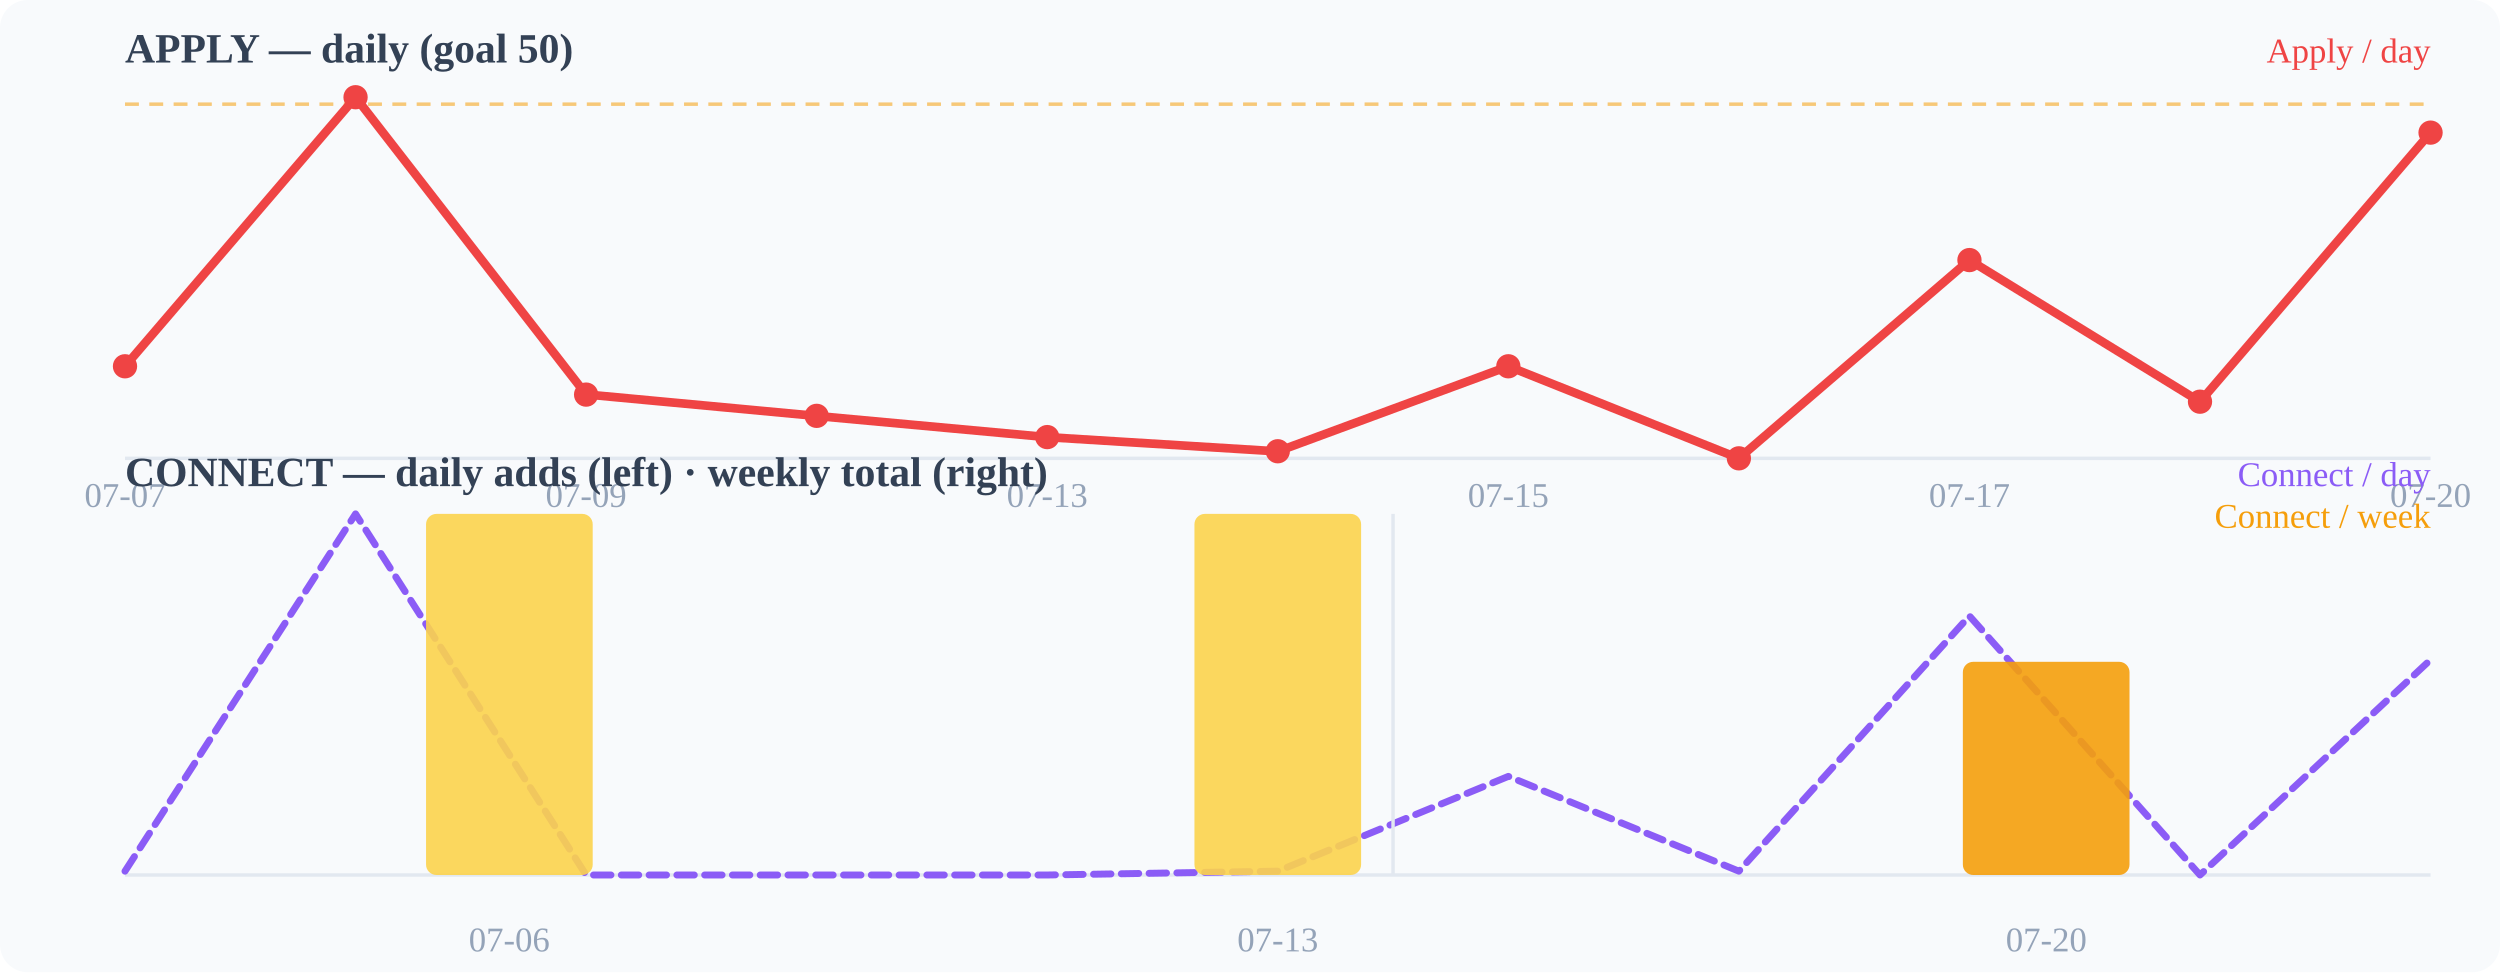
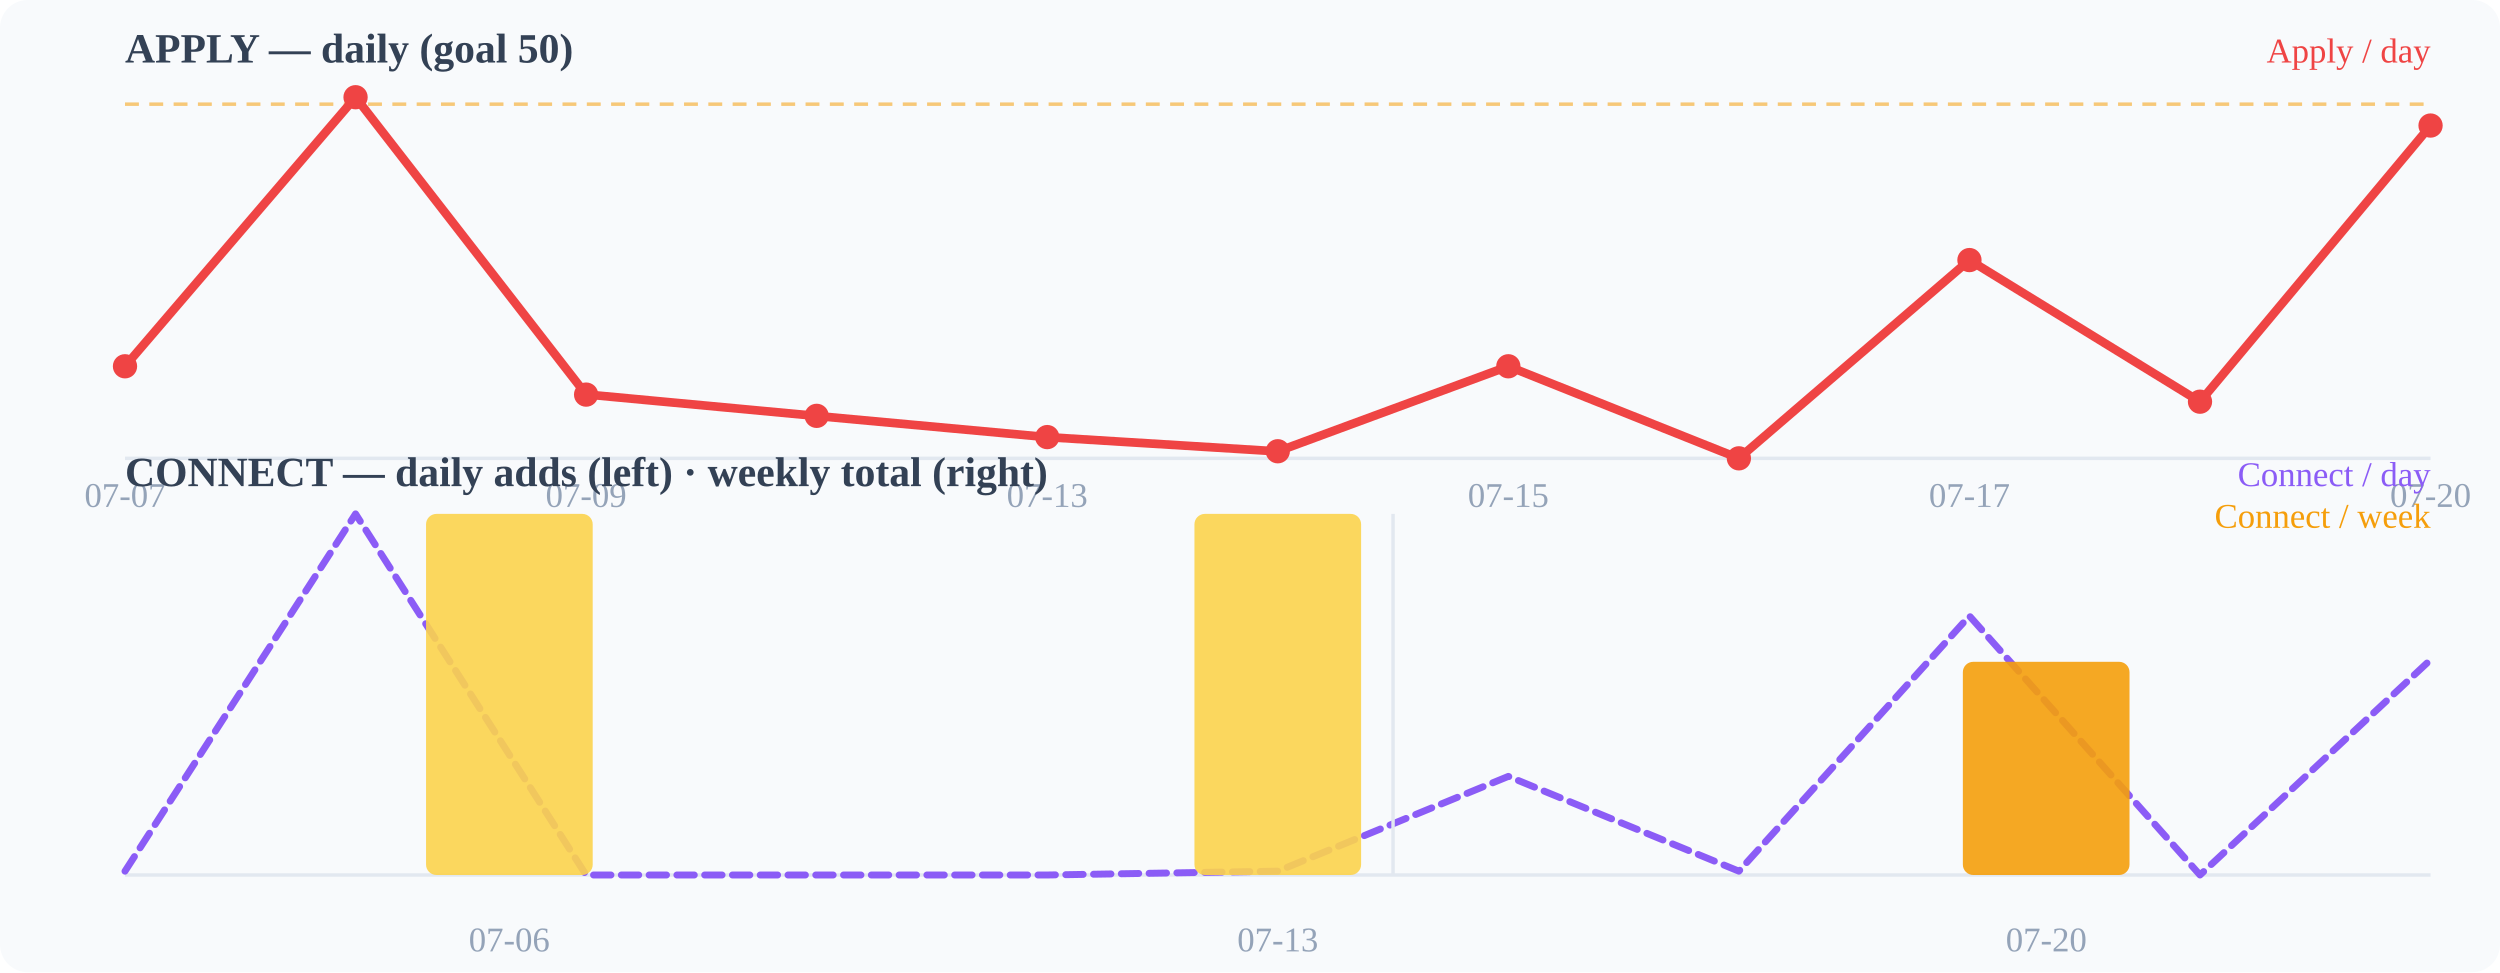
<svg xmlns="http://www.w3.org/2000/svg" width="720" height="280" viewBox="0 0 720 280">
  <rect width="720" height="280" fill="#f8fafc" rx="8" />
  <text x="36" y="18" font-size="12" font-weight="600" fill="#334155">APPLY — daily (goal 50)</text>
  <line x1="36" y1="132" x2="700" y2="132" stroke="#e2e8f0" stroke-width="1" />
  <line x1="36" y1="30.0" x2="700" y2="30.0" stroke="#f59e0b" stroke-width="1" stroke-dasharray="4 3" opacity="0.55" />
-   <polyline points="36.0,105.5 102.4,28.0 168.8,113.6 235.2,119.8 301.6,125.9 368.0,130.0 434.4,105.5 500.8,132.0 567.2,74.9 633.6,115.7 700.0,38.2" fill="none" stroke="#ef4444" stroke-width="2.5" stroke-linecap="round" stroke-linejoin="round" />
+   <polyline points="36.0,105.5 102.4,28.0 168.8,113.6 235.2,119.8 301.6,125.9 368.0,130.0 434.4,105.5 500.8,132.0 567.2,74.9 633.6,115.7 700.0,36.2" fill="none" stroke="#ef4444" stroke-width="2.5" stroke-linecap="round" stroke-linejoin="round" />
  <circle cx="36" cy="105.49" r="3.5" fill="#ef4444" />
  <circle cx="102.4" cy="28" r="3.5" fill="#ef4444" />
  <circle cx="168.8" cy="113.647" r="3.5" fill="#ef4444" />
  <circle cx="235.2" cy="119.765" r="3.5" fill="#ef4444" />
  <circle cx="301.6" cy="125.882" r="3.5" fill="#ef4444" />
  <circle cx="368" cy="129.961" r="3.5" fill="#ef4444" />
  <circle cx="434.4" cy="105.49" r="3.5" fill="#ef4444" />
  <circle cx="500.8" cy="132" r="3.5" fill="#ef4444" />
  <circle cx="567.2" cy="74.902" r="3.5" fill="#ef4444" />
  <circle cx="633.6" cy="115.686" r="3.5" fill="#ef4444" />
-   <circle cx="700" cy="38.196" r="3.5" fill="#ef4444" />
+   <circle cx="700" cy="36.157" r="3.5" fill="#ef4444" />
  <text x="36" y="146" font-size="10" fill="#94a3b8" text-anchor="middle">07-07</text>
  <text x="168.8" y="146" font-size="10" fill="#94a3b8" text-anchor="middle">07-09</text>
  <text x="301.6" y="146" font-size="10" fill="#94a3b8" text-anchor="middle">07-13</text>
  <text x="434.4" y="146" font-size="10" fill="#94a3b8" text-anchor="middle">07-15</text>
  <text x="567.2" y="146" font-size="10" fill="#94a3b8" text-anchor="middle">07-17</text>
  <text x="700" y="146" font-size="10" fill="#94a3b8" text-anchor="middle">07-20</text>
  <text x="36" y="140" font-size="12" font-weight="600" fill="#334155">CONNECT — daily adds (left) · weekly total (right)</text>
  <line x1="36" y1="252" x2="700" y2="252" stroke="#e2e8f0" stroke-width="1" />
  <polyline points="36.0,250.9 102.4,148.0 168.8,252.0 235.2,252.0 301.6,252.0 368.0,250.9 434.4,223.6 500.8,250.9 567.2,177.4 633.6,252.0 700.0,190.0" fill="none" stroke="#8b5cf6" stroke-width="2" stroke-linecap="round" stroke-linejoin="round" stroke-dasharray="5 3" />
  <rect x="122.7" y="148.0" width="48" height="104.0" rx="3" fill="#fcd34d" opacity="0.9" />
  <rect x="344.0" y="148.0" width="48" height="104.0" rx="3" fill="#fcd34d" opacity="0.9" />
  <rect x="565.3" y="190.6" width="48" height="61.4" rx="3" fill="#f59e0b" opacity="0.9" />
  <line x1="401.2" y1="148" x2="401.2" y2="252" stroke="#e2e8f0" stroke-width="1" />
  <text x="146.667" y="274" font-size="10" fill="#94a3b8" text-anchor="middle">07-06</text>
  <text x="368" y="274" font-size="10" fill="#94a3b8" text-anchor="middle">07-13</text>
  <text x="589.333" y="274" font-size="10" fill="#94a3b8" text-anchor="middle">07-20</text>
  <text x="700" y="18" font-size="10" fill="#ef4444" text-anchor="end">Apply / day</text>
  <text x="700" y="140" font-size="10" fill="#8b5cf6" text-anchor="end">Connect / day</text>
  <text x="700" y="152" font-size="10" fill="#f59e0b" text-anchor="end">Connect / week</text>
</svg>
